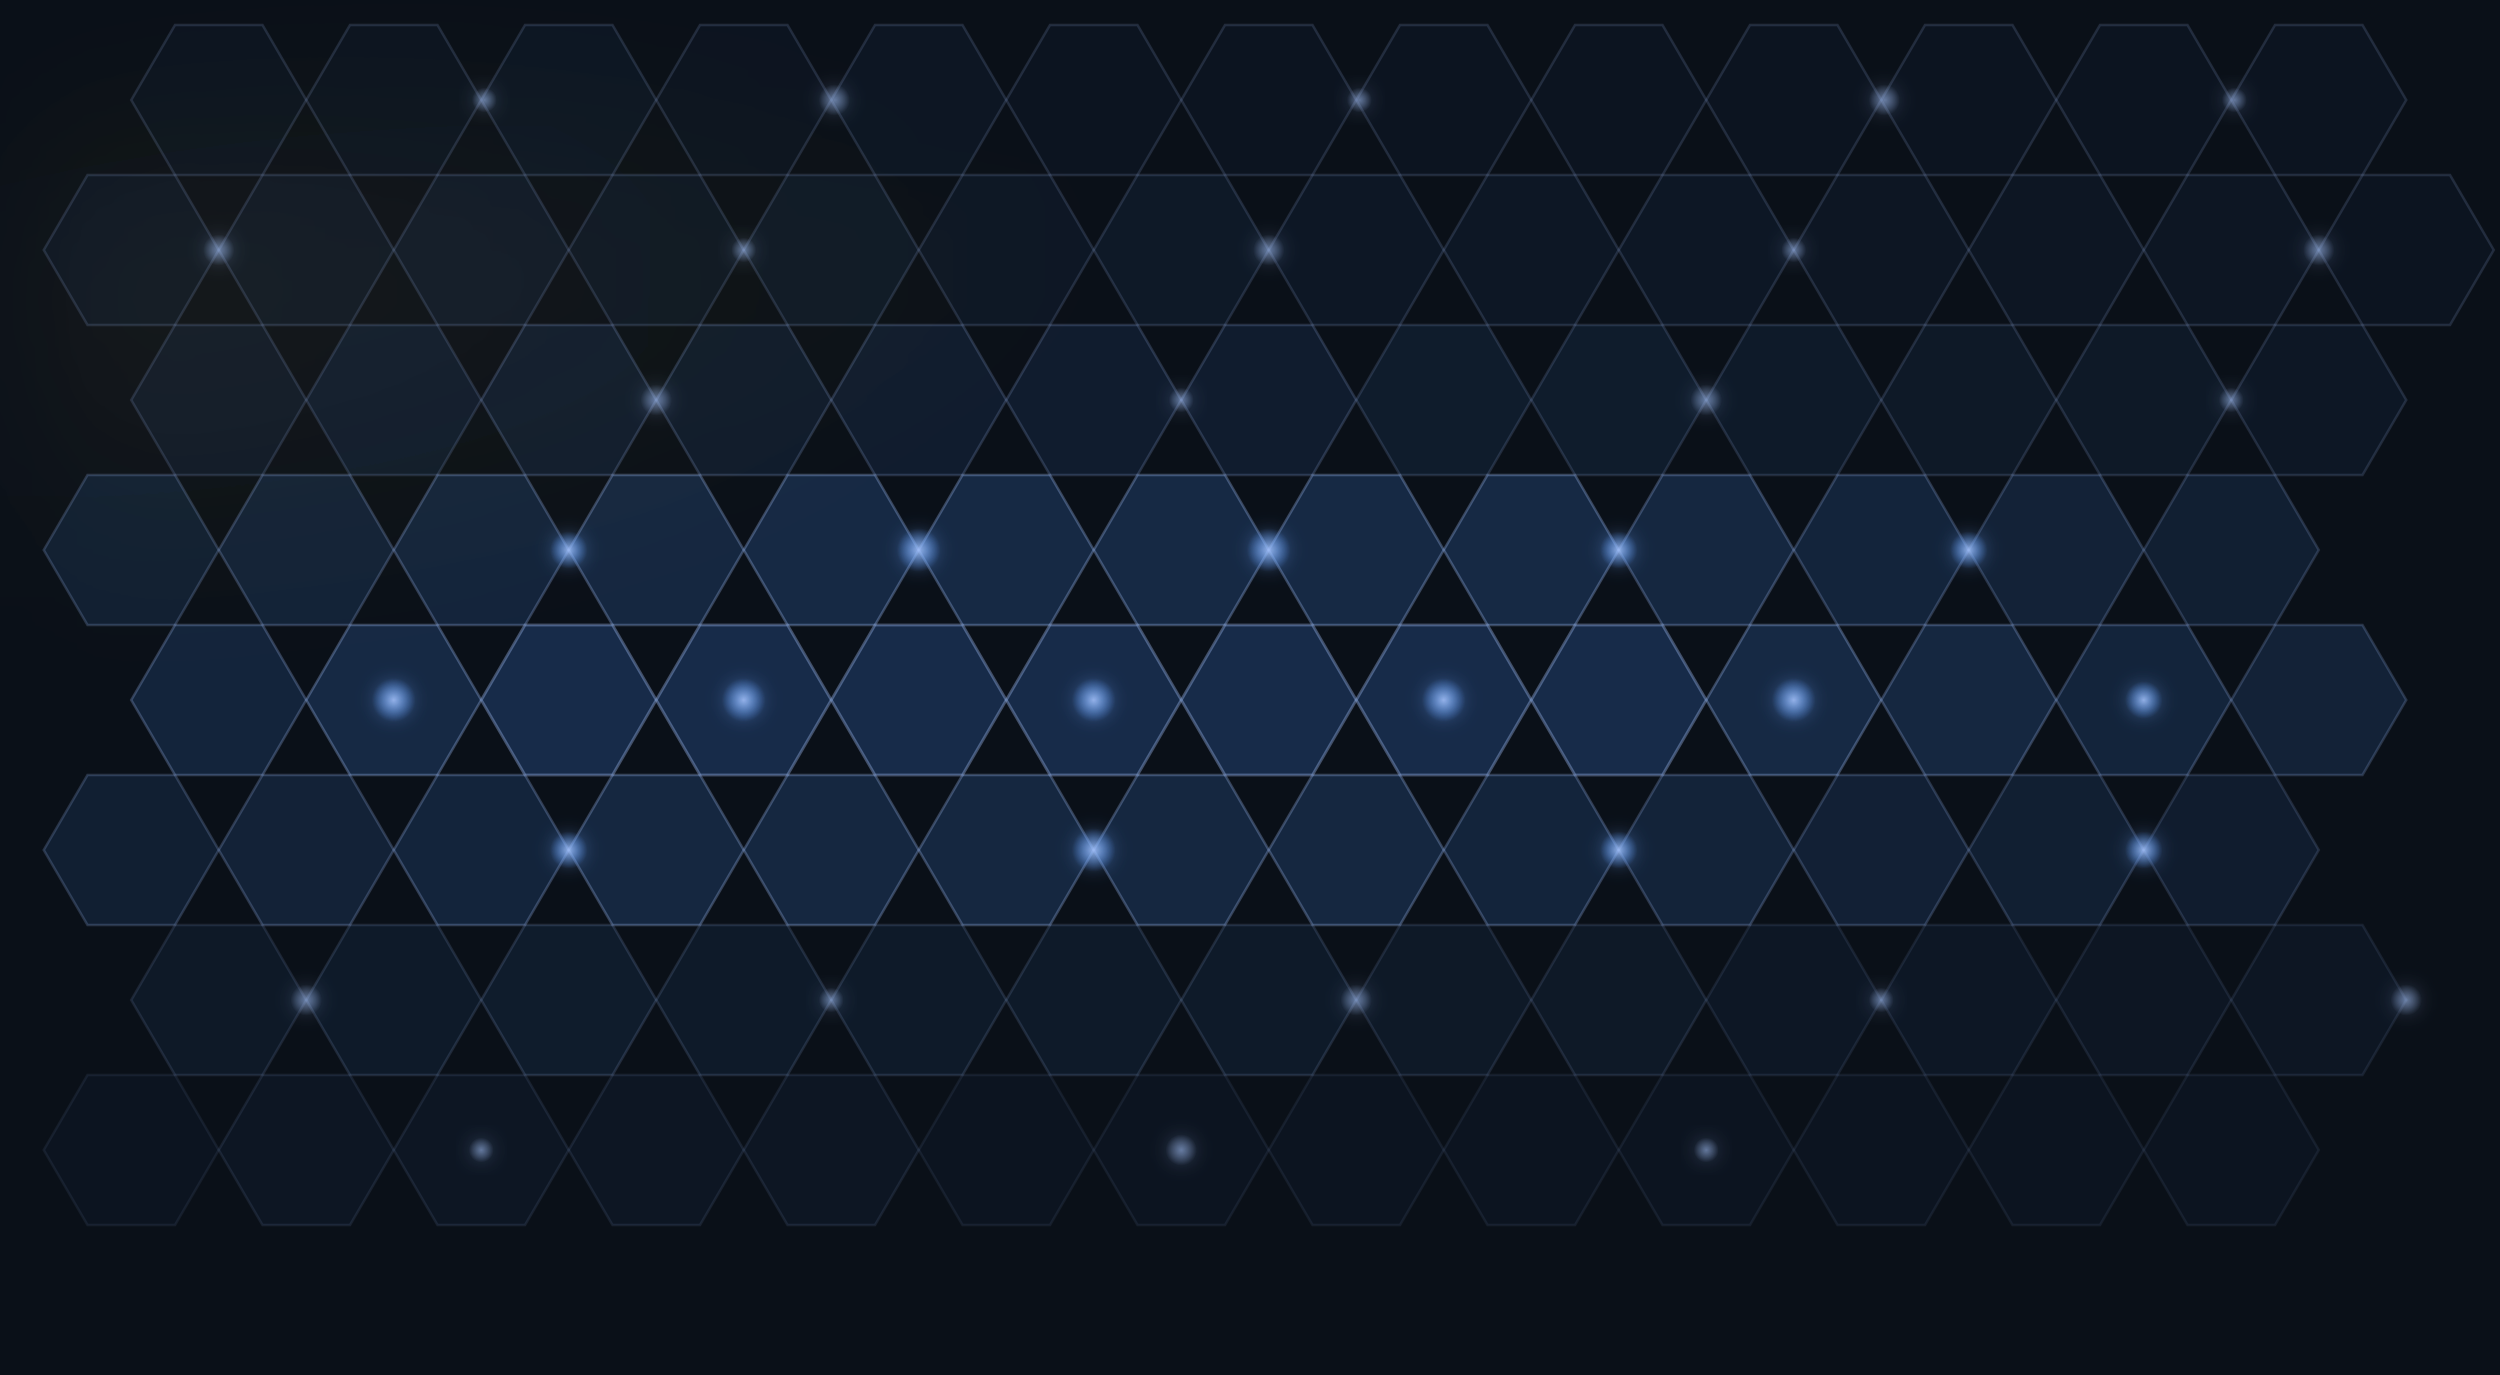
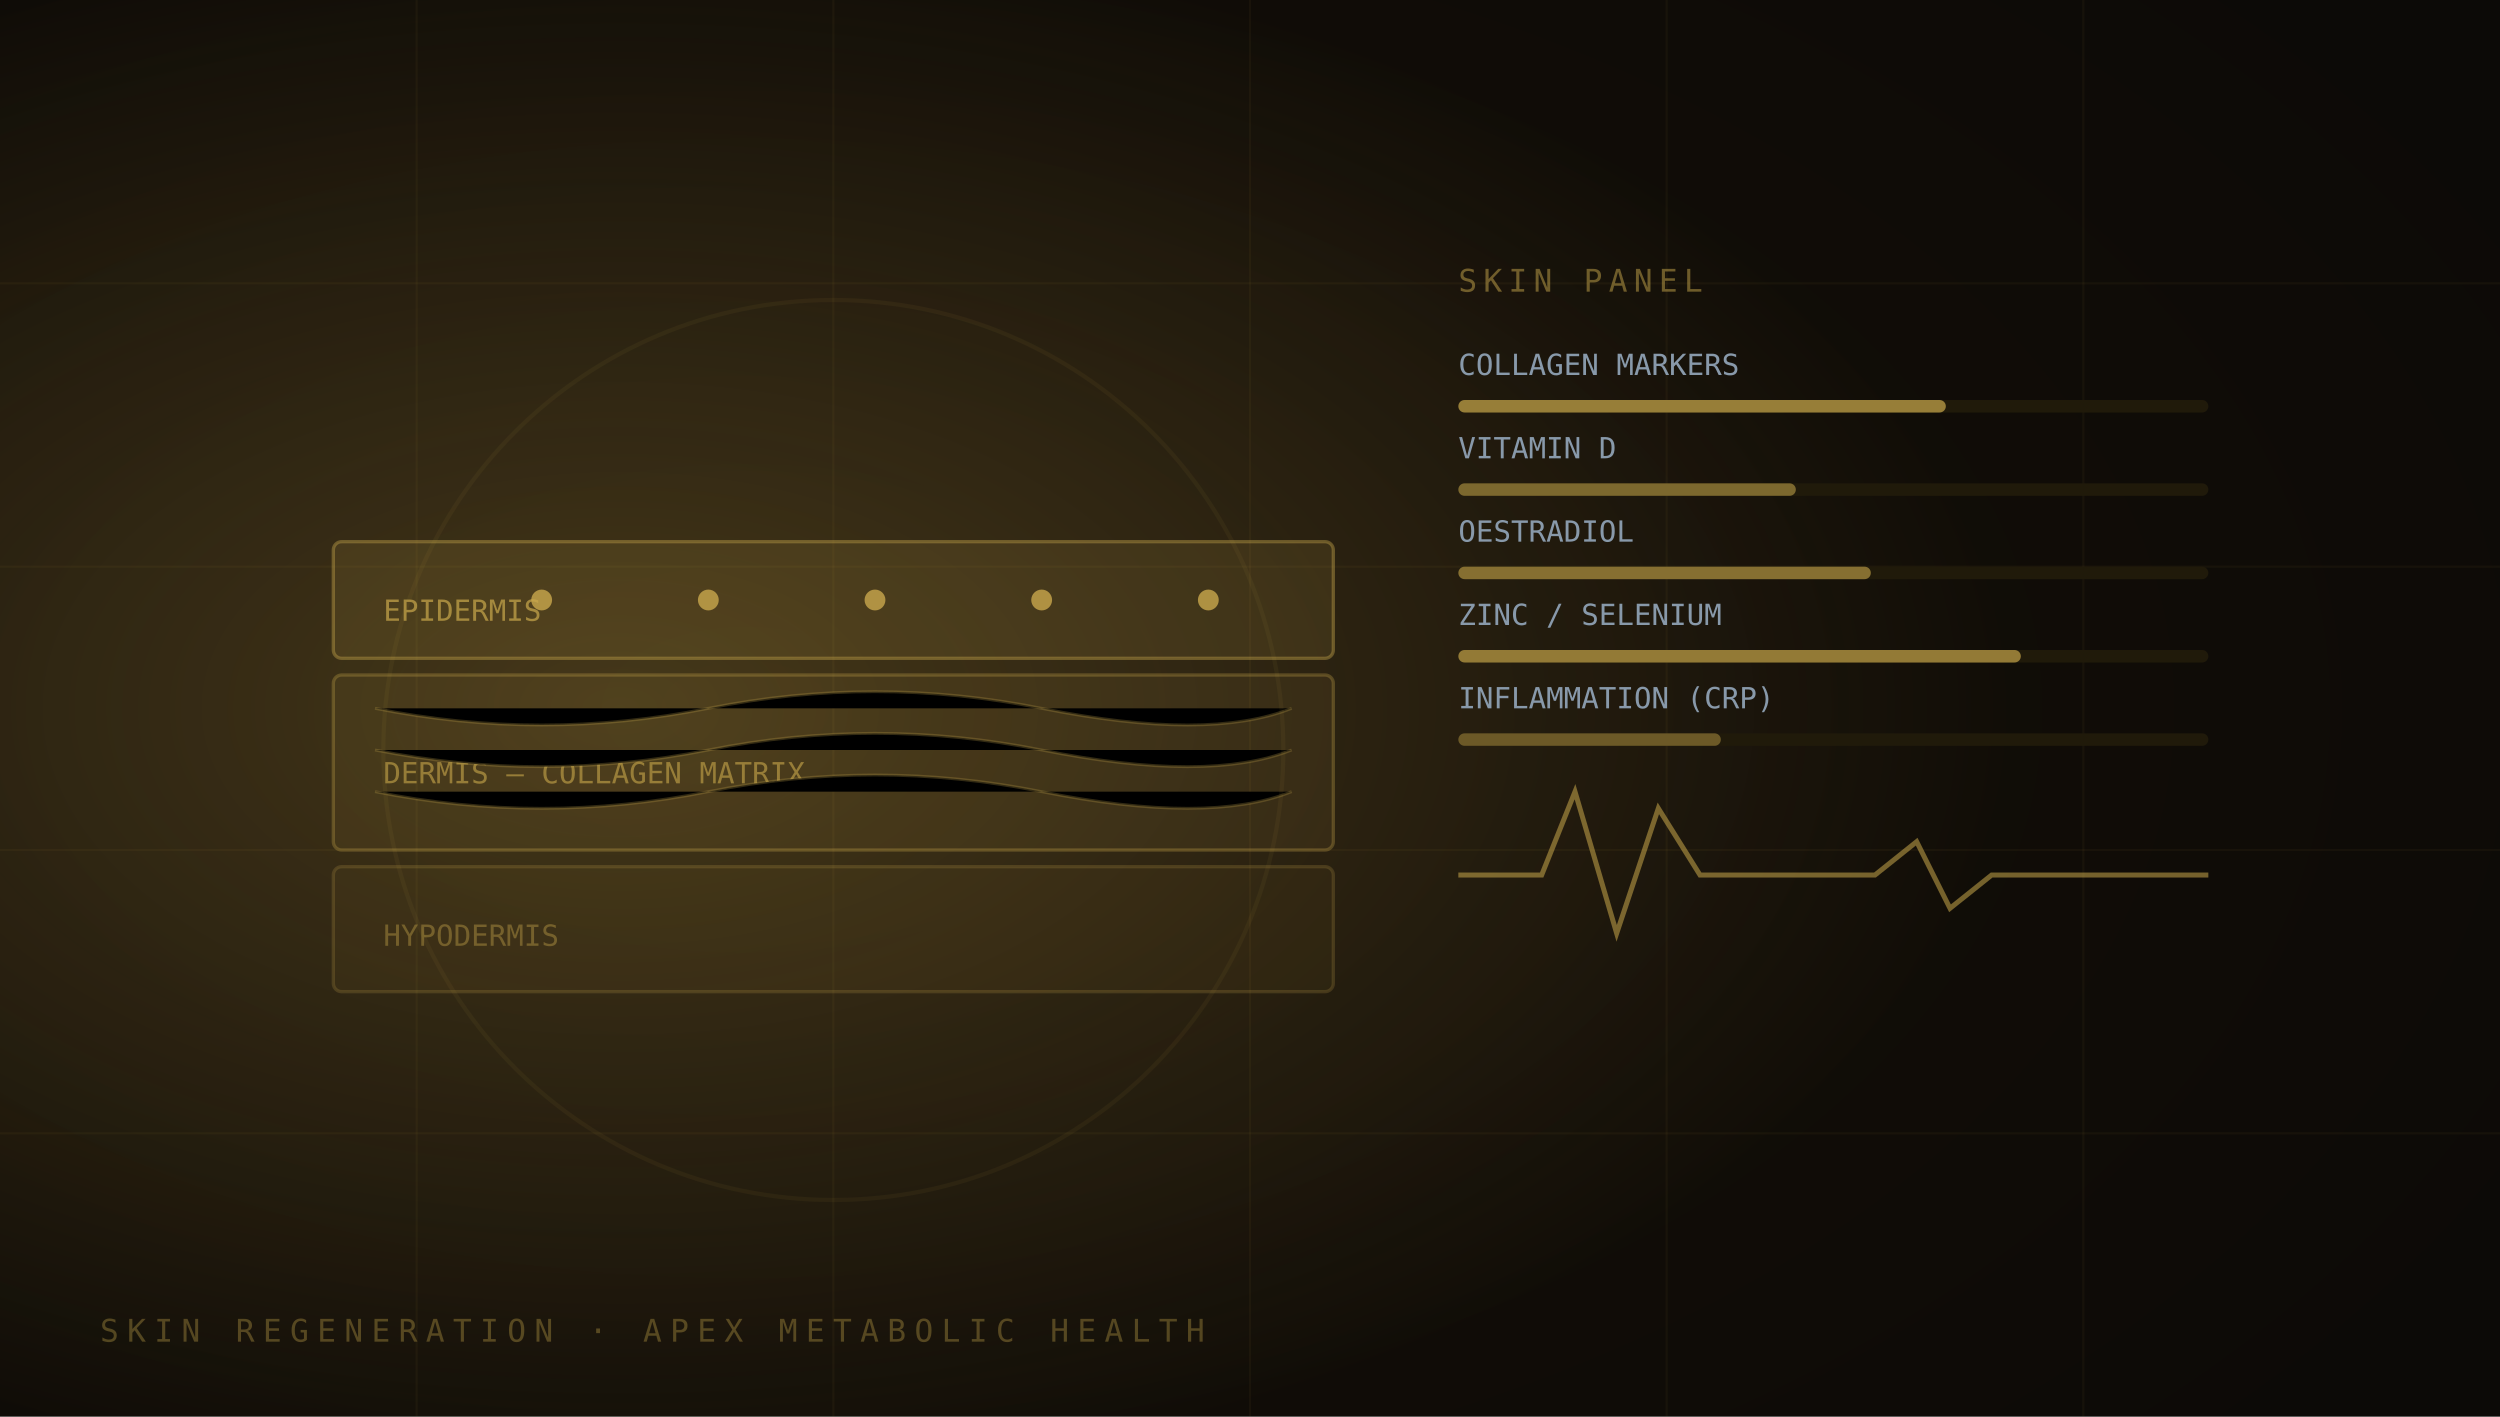
- <svg xmlns="http://www.w3.org/2000/svg" viewBox="0 0 800 440">
+ <svg xmlns="http://www.w3.org/2000/svg" viewBox="0 0 600 340">
  <defs>
-     <filter id="glow" x="-50%" y="-50%" width="200%" height="200%">
-       <feGaussianBlur stdDeviation="5" result="blur" />
-       <feMerge>
-         <feMergeNode in="blur" />
-         <feMergeNode in="SourceGraphic" />
-       </feMerge>
-     </filter>
-     <filter id="softglow" x="-50%" y="-50%" width="200%" height="200%">
-       <feGaussianBlur stdDeviation="3" result="blur" />
-       <feMerge>
-         <feMergeNode in="blur" />
-         <feMergeNode in="SourceGraphic" />
-       </feMerge>
-     </filter>
-     <filter id="heavyblur" x="-50%" y="-50%" width="200%" height="200%">
-       <feGaussianBlur stdDeviation="30" />
-     </filter>
-     <radialGradient id="nucleus" cx="50%" cy="50%" r="50%">
-       <stop offset="0%" stop-color="rgba(169,199,255,0.5)" />
-       <stop offset="100%" stop-color="rgba(169,199,255,0)" />
+     <radialGradient id="bg" cx="30%" cy="50%" r="80%">
+       <stop offset="0%" stop-color="#181108" />
+       <stop offset="100%" stop-color="#0c0a07" />
    </radialGradient>
-     <radialGradient id="nucleusActive" cx="50%" cy="50%" r="50%">
-       <stop offset="0%" stop-color="rgba(169,199,255,0.8)" />
-       <stop offset="100%" stop-color="rgba(72,144,247,0)" />
-     </radialGradient>
-     <radialGradient id="goldSweep" cx="20%" cy="20%" r="60%">
-       <stop offset="0%" stop-color="#c9a84c" stop-opacity="0.08" />
+     <radialGradient id="glow" cx="25%" cy="50%" r="55%">
+       <stop offset="0%" stop-color="#c9a84c" stop-opacity="0.26" />
      <stop offset="100%" stop-color="#c9a84c" stop-opacity="0" />
    </radialGradient>
  </defs>
-   <rect width="800" height="440" fill="#0a1018" />
-   <ellipse cx="180" cy="140" rx="300" ry="100" fill="url(#goldSweep)" filter="url(#heavyblur)" />
-   <polygon points="56,8 84,8 98,32 84,56 56,56 42,32" fill="rgba(72,144,247,0.04)" stroke="rgba(169,199,255,0.15)" stroke-width="0.8" />
-   <polygon points="112,8 140,8 154,32 140,56 112,56 98,32" fill="rgba(72,144,247,0.04)" stroke="rgba(169,199,255,0.15)" stroke-width="0.8" />
-   <polygon points="168,8 196,8 210,32 196,56 168,56 154,32" fill="rgba(72,144,247,0.05)" stroke="rgba(169,199,255,0.15)" stroke-width="0.8" />
-   <polygon points="224,8 252,8 266,32 252,56 224,56 210,32" fill="rgba(72,144,247,0.04)" stroke="rgba(169,199,255,0.15)" stroke-width="0.8" />
-   <polygon points="280,8 308,8 322,32 308,56 280,56 266,32" fill="rgba(72,144,247,0.05)" stroke="rgba(169,199,255,0.15)" stroke-width="0.8" />
-   <polygon points="336,8 364,8 378,32 364,56 336,56 322,32" fill="rgba(72,144,247,0.04)" stroke="rgba(169,199,255,0.15)" stroke-width="0.8" />
-   <polygon points="392,8 420,8 434,32 420,56 392,56 378,32" fill="rgba(72,144,247,0.04)" stroke="rgba(169,199,255,0.15)" stroke-width="0.8" />
-   <polygon points="448,8 476,8 490,32 476,56 448,56 434,32" fill="rgba(72,144,247,0.04)" stroke="rgba(169,199,255,0.15)" stroke-width="0.8" />
-   <polygon points="504,8 532,8 546,32 532,56 504,56 490,32" fill="rgba(72,144,247,0.04)" stroke="rgba(169,199,255,0.15)" stroke-width="0.8" />
-   <polygon points="560,8 588,8 602,32 588,56 560,56 546,32" fill="rgba(72,144,247,0.04)" stroke="rgba(169,199,255,0.15)" stroke-width="0.8" />
-   <polygon points="616,8 644,8 658,32 644,56 616,56 602,32" fill="rgba(72,144,247,0.04)" stroke="rgba(169,199,255,0.15)" stroke-width="0.8" />
-   <polygon points="672,8 700,8 714,32 700,56 672,56 658,32" fill="rgba(72,144,247,0.04)" stroke="rgba(169,199,255,0.15)" stroke-width="0.8" />
-   <polygon points="728,8 756,8 770,32 756,56 728,56 714,32" fill="rgba(72,144,247,0.04)" stroke="rgba(169,199,255,0.15)" stroke-width="0.8" />
-   <polygon points="28,56 56,56 70,80 56,104 28,104 14,80" fill="rgba(72,144,247,0.05)" stroke="rgba(169,199,255,0.15)" stroke-width="0.8" />
-   <polygon points="84,56 112,56 126,80 112,104 84,104 70,80" fill="rgba(72,144,247,0.06)" stroke="rgba(169,199,255,0.15)" stroke-width="0.8" />
-   <polygon points="140,56 168,56 182,80 168,104 140,104 126,80" fill="rgba(72,144,247,0.07)" stroke="rgba(169,199,255,0.15)" stroke-width="0.8" />
-   <polygon points="196,56 224,56 238,80 224,104 196,104 182,80" fill="rgba(72,144,247,0.06)" stroke="rgba(169,199,255,0.15)" stroke-width="0.8" />
-   <polygon points="252,56 280,56 294,80 280,104 252,104 238,80" fill="rgba(72,144,247,0.07)" stroke="rgba(169,199,255,0.15)" stroke-width="0.8" />
-   <polygon points="308,56 336,56 350,80 336,104 308,104 294,80" fill="rgba(72,144,247,0.06)" stroke="rgba(169,199,255,0.15)" stroke-width="0.8" />
-   <polygon points="364,56 392,56 406,80 392,104 364,104 350,80" fill="rgba(72,144,247,0.07)" stroke="rgba(169,199,255,0.15)" stroke-width="0.8" />
-   <polygon points="420,56 448,56 462,80 448,104 420,104 406,80" fill="rgba(72,144,247,0.06)" stroke="rgba(169,199,255,0.15)" stroke-width="0.8" />
-   <polygon points="476,56 504,56 518,80 504,104 476,104 462,80" fill="rgba(72,144,247,0.06)" stroke="rgba(169,199,255,0.15)" stroke-width="0.8" />
-   <polygon points="532,56 560,56 574,80 560,104 532,104 518,80" fill="rgba(72,144,247,0.06)" stroke="rgba(169,199,255,0.15)" stroke-width="0.8" />
-   <polygon points="588,56 616,56 630,80 616,104 588,104 574,80" fill="rgba(72,144,247,0.05)" stroke="rgba(169,199,255,0.15)" stroke-width="0.8" />
-   <polygon points="644,56 672,56 686,80 672,104 644,104 630,80" fill="rgba(72,144,247,0.05)" stroke="rgba(169,199,255,0.15)" stroke-width="0.8" />
-   <polygon points="700,56 728,56 742,80 728,104 700,104 686,80" fill="rgba(72,144,247,0.05)" stroke="rgba(169,199,255,0.15)" stroke-width="0.8" />
-   <polygon points="756,56 784,56 798,80 784,104 756,104 742,80" fill="rgba(72,144,247,0.04)" stroke="rgba(169,199,255,0.15)" stroke-width="0.8" />
-   <polygon points="56,104 84,104 98,128 84,152 56,152 42,128" fill="rgba(72,144,247,0.07)" stroke="rgba(169,199,255,0.15)" stroke-width="0.8" />
-   <polygon points="112,104 140,104 154,128 140,152 112,152 98,128" fill="rgba(72,144,247,0.09)" stroke="rgba(169,199,255,0.15)" stroke-width="0.8" />
-   <polygon points="168,104 196,104 210,128 196,152 168,152 154,128" fill="rgba(72,144,247,0.1)" stroke="rgba(169,199,255,0.18)" stroke-width="0.8" />
-   <polygon points="224,104 252,104 266,128 252,152 224,152 210,128" fill="rgba(72,144,247,0.09)" stroke="rgba(169,199,255,0.18)" stroke-width="0.8" />
-   <polygon points="280,104 308,104 322,128 308,152 280,152 266,128" fill="rgba(72,144,247,0.1)" stroke="rgba(169,199,255,0.18)" stroke-width="0.8" />
-   <polygon points="336,104 364,104 378,128 364,152 336,152 322,128" fill="rgba(72,144,247,0.1)" stroke="rgba(169,199,255,0.18)" stroke-width="0.8" />
-   <polygon points="392,104 420,104 434,128 420,152 392,152 378,128" fill="rgba(72,144,247,0.1)" stroke="rgba(169,199,255,0.18)" stroke-width="0.8" />
-   <polygon points="448,104 476,104 490,128 476,152 448,152 434,128" fill="rgba(72,144,247,0.09)" stroke="rgba(169,199,255,0.15)" stroke-width="0.8" />
-   <polygon points="504,104 532,104 546,128 532,152 504,152 490,128" fill="rgba(72,144,247,0.09)" stroke="rgba(169,199,255,0.15)" stroke-width="0.8" />
-   <polygon points="560,104 588,104 602,128 588,152 560,152 546,128" fill="rgba(72,144,247,0.08)" stroke="rgba(169,199,255,0.15)" stroke-width="0.8" />
-   <polygon points="616,104 644,104 658,128 644,152 616,152 602,128" fill="rgba(72,144,247,0.07)" stroke="rgba(169,199,255,0.15)" stroke-width="0.8" />
-   <polygon points="672,104 700,104 714,128 700,152 672,152 658,128" fill="rgba(72,144,247,0.07)" stroke="rgba(169,199,255,0.15)" stroke-width="0.8" />
-   <polygon points="728,104 756,104 770,128 756,152 728,152 714,128" fill="rgba(72,144,247,0.06)" stroke="rgba(169,199,255,0.15)" stroke-width="0.8" />
-   <polygon points="28,152 56,152 70,176 56,200 28,200 14,176" fill="rgba(72,144,247,0.12)" stroke="rgba(169,199,255,0.2)" stroke-width="0.8" />
-   <polygon points="84,152 112,152 126,176 112,200 84,200 70,176" fill="rgba(72,144,247,0.14)" stroke="rgba(169,199,255,0.22)" stroke-width="0.8" />
-   <polygon points="140,152 168,152 182,176 168,200 140,200 126,176" fill="rgba(72,144,247,0.16)" stroke="rgba(169,199,255,0.25)" stroke-width="0.8" />
-   <polygon points="196,152 224,152 238,176 224,200 196,200 182,176" fill="rgba(72,144,247,0.18)" stroke="rgba(169,199,255,0.28)" stroke-width="0.8" />
-   <polygon points="252,152 280,152 294,176 280,200 252,200 238,176" fill="rgba(72,144,247,0.2)" stroke="rgba(169,199,255,0.3)" stroke-width="0.8" />
-   <polygon points="308,152 336,152 350,176 336,200 308,200 294,176" fill="rgba(72,144,247,0.2)" stroke="rgba(169,199,255,0.3)" stroke-width="0.8" />
-   <polygon points="364,152 392,152 406,176 392,200 364,200 350,176" fill="rgba(72,144,247,0.2)" stroke="rgba(169,199,255,0.3)" stroke-width="0.8" />
-   <polygon points="420,152 448,152 462,176 448,200 420,200 406,176" fill="rgba(72,144,247,0.2)" stroke="rgba(169,199,255,0.3)" stroke-width="0.8" />
-   <polygon points="476,152 504,152 518,176 504,200 476,200 462,176" fill="rgba(72,144,247,0.2)" stroke="rgba(169,199,255,0.3)" stroke-width="0.8" />
-   <polygon points="532,152 560,152 574,176 560,200 532,200 518,176" fill="rgba(72,144,247,0.18)" stroke="rgba(169,199,255,0.25)" stroke-width="0.8" />
-   <polygon points="588,152 616,152 630,176 616,200 588,200 574,176" fill="rgba(72,144,247,0.16)" stroke="rgba(169,199,255,0.22)" stroke-width="0.8" />
-   <polygon points="644,152 672,152 686,176 672,200 644,200 630,176" fill="rgba(72,144,247,0.14)" stroke="rgba(169,199,255,0.2)" stroke-width="0.8" />
-   <polygon points="700,152 728,152 742,176 728,200 700,200 686,176" fill="rgba(72,144,247,0.12)" stroke="rgba(169,199,255,0.18)" stroke-width="0.8" />
-   <polygon points="56,200 84,200 98,224 84,248 56,248 42,224" fill="rgba(72,144,247,0.16)" stroke="rgba(169,199,255,0.25)" stroke-width="0.8" />
-   <polygon points="112,200 140,200 154,224 140,248 112,248 98,224" fill="rgba(72,144,247,0.2)" stroke="rgba(169,199,255,0.3)" stroke-width="0.8" />
-   <polygon points="168,200 196,200 210,224 196,248 168,248 154,224" fill="rgba(72,144,247,0.22)" stroke="rgba(169,199,255,0.35)" stroke-width="0.9" />
-   <polygon points="224,200 252,200 266,224 252,248 224,248 210,224" fill="rgba(72,144,247,0.22)" stroke="rgba(169,199,255,0.35)" stroke-width="0.9" />
-   <polygon points="280,200 308,200 322,224 308,248 280,248 266,224" fill="rgba(72,144,247,0.22)" stroke="rgba(169,199,255,0.35)" stroke-width="0.9" />
-   <polygon points="336,200 364,200 378,224 364,248 336,248 322,224" fill="rgba(72,144,247,0.22)" stroke="rgba(169,199,255,0.35)" stroke-width="0.9" />
-   <polygon points="392,200 420,200 434,224 420,248 392,248 378,224" fill="rgba(72,144,247,0.22)" stroke="rgba(169,199,255,0.35)" stroke-width="0.9" />
-   <polygon points="448,200 476,200 490,224 476,248 448,248 434,224" fill="rgba(72,144,247,0.22)" stroke="rgba(169,199,255,0.35)" stroke-width="0.9" />
-   <polygon points="504,200 532,200 546,224 532,248 504,248 490,224" fill="rgba(72,144,247,0.22)" stroke="rgba(169,199,255,0.35)" stroke-width="0.9" />
-   <polygon points="560,200 588,200 602,224 588,248 560,248 546,224" fill="rgba(72,144,247,0.2)" stroke="rgba(169,199,255,0.3)" stroke-width="0.8" />
-   <polygon points="616,200 644,200 658,224 644,248 616,248 602,224" fill="rgba(72,144,247,0.18)" stroke="rgba(169,199,255,0.25)" stroke-width="0.8" />
-   <polygon points="672,200 700,200 714,224 700,248 672,248 658,224" fill="rgba(72,144,247,0.16)" stroke="rgba(169,199,255,0.22)" stroke-width="0.8" />
-   <polygon points="728,200 756,200 770,224 756,248 728,248 714,224" fill="rgba(72,144,247,0.14)" stroke="rgba(169,199,255,0.2)" stroke-width="0.8" />
-   <polygon points="28,248 56,248 70,272 56,296 28,296 14,272" fill="rgba(72,144,247,0.12)" stroke="rgba(169,199,255,0.2)" stroke-width="0.8" />
-   <polygon points="84,248 112,248 126,272 112,296 84,296 70,272" fill="rgba(72,144,247,0.14)" stroke="rgba(169,199,255,0.22)" stroke-width="0.8" />
-   <polygon points="140,248 168,248 182,272 168,296 140,296 126,272" fill="rgba(72,144,247,0.16)" stroke="rgba(169,199,255,0.25)" stroke-width="0.8" />
-   <polygon points="196,248 224,248 238,272 224,296 196,296 182,272" fill="rgba(72,144,247,0.18)" stroke="rgba(169,199,255,0.28)" stroke-width="0.8" />
-   <polygon points="252,248 280,248 294,272 280,296 252,296 238,272" fill="rgba(72,144,247,0.18)" stroke="rgba(169,199,255,0.28)" stroke-width="0.8" />
-   <polygon points="308,248 336,248 350,272 336,296 308,296 294,272" fill="rgba(72,144,247,0.18)" stroke="rgba(169,199,255,0.28)" stroke-width="0.8" />
-   <polygon points="364,248 392,248 406,272 392,296 364,296 350,272" fill="rgba(72,144,247,0.18)" stroke="rgba(169,199,255,0.28)" stroke-width="0.8" />
-   <polygon points="420,248 448,248 462,272 448,296 420,296 406,272" fill="rgba(72,144,247,0.18)" stroke="rgba(169,199,255,0.28)" stroke-width="0.8" />
-   <polygon points="476,248 504,248 518,272 504,296 476,296 462,272" fill="rgba(72,144,247,0.16)" stroke="rgba(169,199,255,0.25)" stroke-width="0.8" />
-   <polygon points="532,248 560,248 574,272 560,296 532,296 518,272" fill="rgba(72,144,247,0.15)" stroke="rgba(169,199,255,0.22)" stroke-width="0.8" />
-   <polygon points="588,248 616,248 630,272 616,296 588,296 574,272" fill="rgba(72,144,247,0.13)" stroke="rgba(169,199,255,0.2)" stroke-width="0.8" />
-   <polygon points="644,248 672,248 686,272 672,296 644,296 630,272" fill="rgba(72,144,247,0.12)" stroke="rgba(169,199,255,0.18)" stroke-width="0.8" />
-   <polygon points="700,248 728,248 742,272 728,296 700,296 686,272" fill="rgba(72,144,247,0.1)" stroke="rgba(169,199,255,0.15)" stroke-width="0.8" />
-   <polygon points="56,296 84,296 98,320 84,344 56,344 42,320" fill="rgba(72,144,247,0.07)" stroke="rgba(169,199,255,0.12)" stroke-width="0.8" />
-   <polygon points="112,296 140,296 154,320 140,344 112,344 98,320" fill="rgba(72,144,247,0.08)" stroke="rgba(169,199,255,0.14)" stroke-width="0.8" />
-   <polygon points="168,296 196,296 210,320 196,344 168,344 154,320" fill="rgba(72,144,247,0.09)" stroke="rgba(169,199,255,0.15)" stroke-width="0.8" />
-   <polygon points="224,296 252,296 266,320 252,344 224,344 210,320" fill="rgba(72,144,247,0.08)" stroke="rgba(169,199,255,0.14)" stroke-width="0.8" />
-   <polygon points="280,296 308,296 322,320 308,344 280,344 266,320" fill="rgba(72,144,247,0.08)" stroke="rgba(169,199,255,0.14)" stroke-width="0.8" />
-   <polygon points="336,296 364,296 378,320 364,344 336,344 322,320" fill="rgba(72,144,247,0.08)" stroke="rgba(169,199,255,0.14)" stroke-width="0.8" />
-   <polygon points="392,296 420,296 434,320 420,344 392,344 378,320" fill="rgba(72,144,247,0.08)" stroke="rgba(169,199,255,0.14)" stroke-width="0.8" />
-   <polygon points="448,296 476,296 490,320 476,344 448,344 434,320" fill="rgba(72,144,247,0.07)" stroke="rgba(169,199,255,0.12)" stroke-width="0.8" />
-   <polygon points="504,296 532,296 546,320 532,344 504,344 490,320" fill="rgba(72,144,247,0.07)" stroke="rgba(169,199,255,0.12)" stroke-width="0.8" />
-   <polygon points="560,296 588,296 602,320 588,344 560,344 546,320" fill="rgba(72,144,247,0.06)" stroke="rgba(169,199,255,0.1)" stroke-width="0.8" />
-   <polygon points="616,296 644,296 658,320 644,344 616,344 602,320" fill="rgba(72,144,247,0.06)" stroke="rgba(169,199,255,0.1)" stroke-width="0.8" />
-   <polygon points="672,296 700,296 714,320 700,344 672,344 658,320" fill="rgba(72,144,247,0.05)" stroke="rgba(169,199,255,0.1)" stroke-width="0.8" />
-   <polygon points="728,296 756,296 770,320 756,344 728,344 714,320" fill="rgba(72,144,247,0.05)" stroke="rgba(169,199,255,0.1)" stroke-width="0.8" />
-   <polygon points="28,344 56,344 70,368 56,392 28,392 14,368" fill="rgba(72,144,247,0.04)" stroke="rgba(169,199,255,0.08)" stroke-width="0.8" />
-   <polygon points="84,344 112,344 126,368 112,392 84,392 70,368" fill="rgba(72,144,247,0.05)" stroke="rgba(169,199,255,0.1)" stroke-width="0.8" />
-   <polygon points="140,344 168,344 182,368 168,392 140,392 126,368" fill="rgba(72,144,247,0.05)" stroke="rgba(169,199,255,0.1)" stroke-width="0.8" />
-   <polygon points="196,344 224,344 238,368 224,392 196,392 182,368" fill="rgba(72,144,247,0.05)" stroke="rgba(169,199,255,0.1)" stroke-width="0.8" />
-   <polygon points="252,344 280,344 294,368 280,392 252,392 238,368" fill="rgba(72,144,247,0.05)" stroke="rgba(169,199,255,0.1)" stroke-width="0.8" />
-   <polygon points="308,344 336,344 350,368 336,392 308,392 294,368" fill="rgba(72,144,247,0.04)" stroke="rgba(169,199,255,0.08)" stroke-width="0.8" />
-   <polygon points="364,344 392,344 406,368 392,392 364,392 350,368" fill="rgba(72,144,247,0.04)" stroke="rgba(169,199,255,0.08)" stroke-width="0.8" />
-   <polygon points="420,344 448,344 462,368 448,392 420,392 406,368" fill="rgba(72,144,247,0.04)" stroke="rgba(169,199,255,0.08)" stroke-width="0.8" />
-   <polygon points="476,344 504,344 518,368 504,392 476,392 462,368" fill="rgba(72,144,247,0.04)" stroke="rgba(169,199,255,0.08)" stroke-width="0.8" />
-   <polygon points="532,344 560,344 574,368 560,392 532,392 518,368" fill="rgba(72,144,247,0.04)" stroke="rgba(169,199,255,0.08)" stroke-width="0.8" />
-   <polygon points="588,344 616,344 630,368 616,392 588,392 574,368" fill="rgba(72,144,247,0.04)" stroke="rgba(169,199,255,0.08)" stroke-width="0.8" />
-   <polygon points="644,344 672,344 686,368 672,392 644,392 630,368" fill="rgba(72,144,247,0.04)" stroke="rgba(169,199,255,0.08)" stroke-width="0.8" />
-   <polygon points="700,344 728,344 742,368 728,392 700,392 686,368" fill="rgba(72,144,247,0.04)" stroke="rgba(169,199,255,0.08)" stroke-width="0.8" />
-   <circle cx="155" cy="32" r="4" fill="url(#nucleus)" filter="url(#softglow)" />
-   <circle cx="267" cy="32" r="5" fill="url(#nucleus)" filter="url(#softglow)" />
-   <circle cx="435" cy="32" r="4" fill="url(#nucleus)" filter="url(#softglow)" />
-   <circle cx="603" cy="32" r="5" fill="url(#nucleus)" filter="url(#softglow)" />
-   <circle cx="715" cy="32" r="4" fill="url(#nucleus)" filter="url(#softglow)" />
-   <circle cx="70" cy="80" r="5" fill="url(#nucleus)" filter="url(#softglow)" />
-   <circle cx="238" cy="80" r="4" fill="url(#nucleus)" filter="url(#softglow)" />
-   <circle cx="406" cy="80" r="5" fill="url(#nucleus)" filter="url(#softglow)" />
-   <circle cx="574" cy="80" r="4" fill="url(#nucleus)" filter="url(#softglow)" />
-   <circle cx="742" cy="80" r="5" fill="url(#nucleus)" filter="url(#softglow)" />
-   <circle cx="210" cy="128" r="5" fill="url(#nucleus)" filter="url(#softglow)" />
-   <circle cx="378" cy="128" r="4" fill="url(#nucleus)" filter="url(#softglow)" />
-   <circle cx="546" cy="128" r="5" fill="url(#nucleus)" filter="url(#softglow)" />
-   <circle cx="714" cy="128" r="4" fill="url(#nucleus)" filter="url(#softglow)" />
-   <circle cx="182" cy="176" r="6" fill="url(#nucleusActive)" filter="url(#softglow)" />
-   <circle cx="294" cy="176" r="7" fill="url(#nucleusActive)" filter="url(#softglow)" />
-   <circle cx="406" cy="176" r="7" fill="url(#nucleusActive)" filter="url(#softglow)" />
-   <circle cx="518" cy="176" r="6" fill="url(#nucleusActive)" filter="url(#softglow)" />
-   <circle cx="630" cy="176" r="6" fill="url(#nucleusActive)" filter="url(#softglow)" />
-   <circle cx="126" cy="224" r="7" fill="url(#nucleusActive)" filter="url(#softglow)" />
-   <circle cx="238" cy="224" r="7" fill="url(#nucleusActive)" filter="url(#softglow)" />
-   <circle cx="350" cy="224" r="7" fill="url(#nucleusActive)" filter="url(#softglow)" />
-   <circle cx="462" cy="224" r="7" fill="url(#nucleusActive)" filter="url(#softglow)" />
-   <circle cx="574" cy="224" r="7" fill="url(#nucleusActive)" filter="url(#softglow)" />
-   <circle cx="686" cy="224" r="6" fill="url(#nucleusActive)" filter="url(#softglow)" />
-   <circle cx="182" cy="272" r="6" fill="url(#nucleusActive)" filter="url(#softglow)" />
-   <circle cx="350" cy="272" r="7" fill="url(#nucleusActive)" filter="url(#softglow)" />
-   <circle cx="518" cy="272" r="6" fill="url(#nucleusActive)" filter="url(#softglow)" />
-   <circle cx="686" cy="272" r="6" fill="url(#nucleusActive)" filter="url(#softglow)" />
-   <circle cx="98" cy="320" r="5" fill="url(#nucleus)" filter="url(#softglow)" />
-   <circle cx="266" cy="320" r="4" fill="url(#nucleus)" filter="url(#softglow)" />
-   <circle cx="434" cy="320" r="5" fill="url(#nucleus)" filter="url(#softglow)" />
-   <circle cx="602" cy="320" r="4" fill="url(#nucleus)" filter="url(#softglow)" />
-   <circle cx="770" cy="320" r="5" fill="url(#nucleus)" filter="url(#softglow)" />
-   <circle cx="154" cy="368" r="4" fill="url(#nucleus)" filter="url(#softglow)" />
-   <circle cx="378" cy="368" r="5" fill="url(#nucleus)" filter="url(#softglow)" />
-   <circle cx="546" cy="368" r="4" fill="url(#nucleus)" filter="url(#softglow)" />
+   <rect width="600" height="340" fill="url(#bg)" />
+   <rect width="600" height="340" fill="url(#glow)" />
+   <g stroke="#c9a84c" stroke-opacity="0.05" stroke-width="0.5">
+     <line x1="0" y1="68" x2="600" y2="68" />
+     <line x1="0" y1="136" x2="600" y2="136" />
+     <line x1="0" y1="204" x2="600" y2="204" />
+     <line x1="0" y1="272" x2="600" y2="272" />
+     <line x1="100" y1="0" x2="100" y2="340" />
+     <line x1="200" y1="0" x2="200" y2="340" />
+     <line x1="300" y1="0" x2="300" y2="340" />
+     <line x1="400" y1="0" x2="400" y2="340" />
+     <line x1="500" y1="0" x2="500" y2="340" />
+   </g>
+   <rect x="80" y="130" width="240" height="28" rx="2" fill="#c9a84c" fill-opacity="0.12" stroke="#c9a84c" stroke-opacity="0.4" stroke-width="0.8" />
+   <text x="92" y="149" font-family="monospace" font-size="7" fill="#c9a84c" fill-opacity="0.7">EPIDERMIS</text>
+   <rect x="80" y="162" width="240" height="42" rx="2" fill="#c9a84c" fill-opacity="0.08" stroke="#c9a84c" stroke-opacity="0.3" stroke-width="0.8" />
+   <text x="92" y="188" font-family="monospace" font-size="7" fill="#c9a84c" fill-opacity="0.6">DERMIS — COLLAGEN MATRIX</text>
+   <g stroke="#c9a84c" stroke-opacity="0.25" stroke-width="0.7">
+     <path d="M90 170 Q130 178 170 170 Q210 162 250 170 Q290 178 310 170" />
+     <path d="M90 180 Q130 188 170 180 Q210 172 250 180 Q290 188 310 180" />
+     <path d="M90 190 Q130 198 170 190 Q210 182 250 190 Q290 198 310 190" />
+   </g>
+   <rect x="80" y="208" width="240" height="30" rx="2" fill="#c9a84c" fill-opacity="0.05" stroke="#c9a84c" stroke-opacity="0.2" stroke-width="0.8" />
+   <text x="92" y="227" font-family="monospace" font-size="7" fill="#c9a84c" fill-opacity="0.4">HYPODERMIS</text>
+   <g fill="#c9a84c" fill-opacity="0.8">
+     <circle cx="130" cy="144" r="2.5" />
+     <circle cx="170" cy="144" r="2.5" />
+     <circle cx="210" cy="144" r="2.5" />
+     <circle cx="250" cy="144" r="2.5" />
+     <circle cx="290" cy="144" r="2.5" />
+   </g>
+   <circle cx="200" cy="180" r="108" fill="none" stroke="#c9a84c" stroke-opacity="0.06" stroke-width="1" />
+   <g transform="translate(350,70)">
+     <text font-family="monospace" font-size="7.5" fill="#c9a84c" fill-opacity="0.5" letter-spacing="1.5">SKIN PANEL</text>
+     <g transform="translate(0,20)">
+       <text font-family="monospace" font-size="7" fill="#8899aa">COLLAGEN MARKERS</text>
+       <rect x="0" y="6" width="180" height="3" rx="1.5" fill="#201a0a" />
+       <rect x="0" y="6" width="117" height="3" rx="1.5" fill="#c9a84c" fill-opacity="0.7" />
+     </g>
+     <g transform="translate(0,40)">
+       <text font-family="monospace" font-size="7" fill="#8899aa">VITAMIN D</text>
+       <rect x="0" y="6" width="180" height="3" rx="1.5" fill="#201a0a" />
+       <rect x="0" y="6" width="81" height="3" rx="1.5" fill="#c9a84c" fill-opacity="0.55" />
+     </g>
+     <g transform="translate(0,60)">
+       <text font-family="monospace" font-size="7" fill="#8899aa">OESTRADIOL</text>
+       <rect x="0" y="6" width="180" height="3" rx="1.5" fill="#201a0a" />
+       <rect x="0" y="6" width="99" height="3" rx="1.5" fill="#c9a84c" fill-opacity="0.6" />
+     </g>
+     <g transform="translate(0,80)">
+       <text font-family="monospace" font-size="7" fill="#8899aa">ZINC / SELENIUM</text>
+       <rect x="0" y="6" width="180" height="3" rx="1.5" fill="#201a0a" />
+       <rect x="0" y="6" width="135" height="3" rx="1.5" fill="#c9a84c" fill-opacity="0.68" />
+     </g>
+     <g transform="translate(0,100)">
+       <text font-family="monospace" font-size="7" fill="#8899aa">INFLAMMATION (CRP)</text>
+       <rect x="0" y="6" width="180" height="3" rx="1.5" fill="#201a0a" />
+       <rect x="0" y="6" width="63" height="3" rx="1.5" fill="#c9a84c" fill-opacity="0.45" />
+     </g>
+     <polyline points="0,140 20,140 28,120 38,154 48,124 58,140 100,140 110,132 118,148 128,140 180,140" fill="none" stroke="#c9a84c" stroke-opacity="0.55" stroke-width="1.2" />
+   </g>
+   <text x="24" y="322" font-family="monospace" font-size="7.5" fill="#c9a84c" fill-opacity="0.35" letter-spacing="2">SKIN REGENERATION · APEX METABOLIC HEALTH</text>
</svg>
